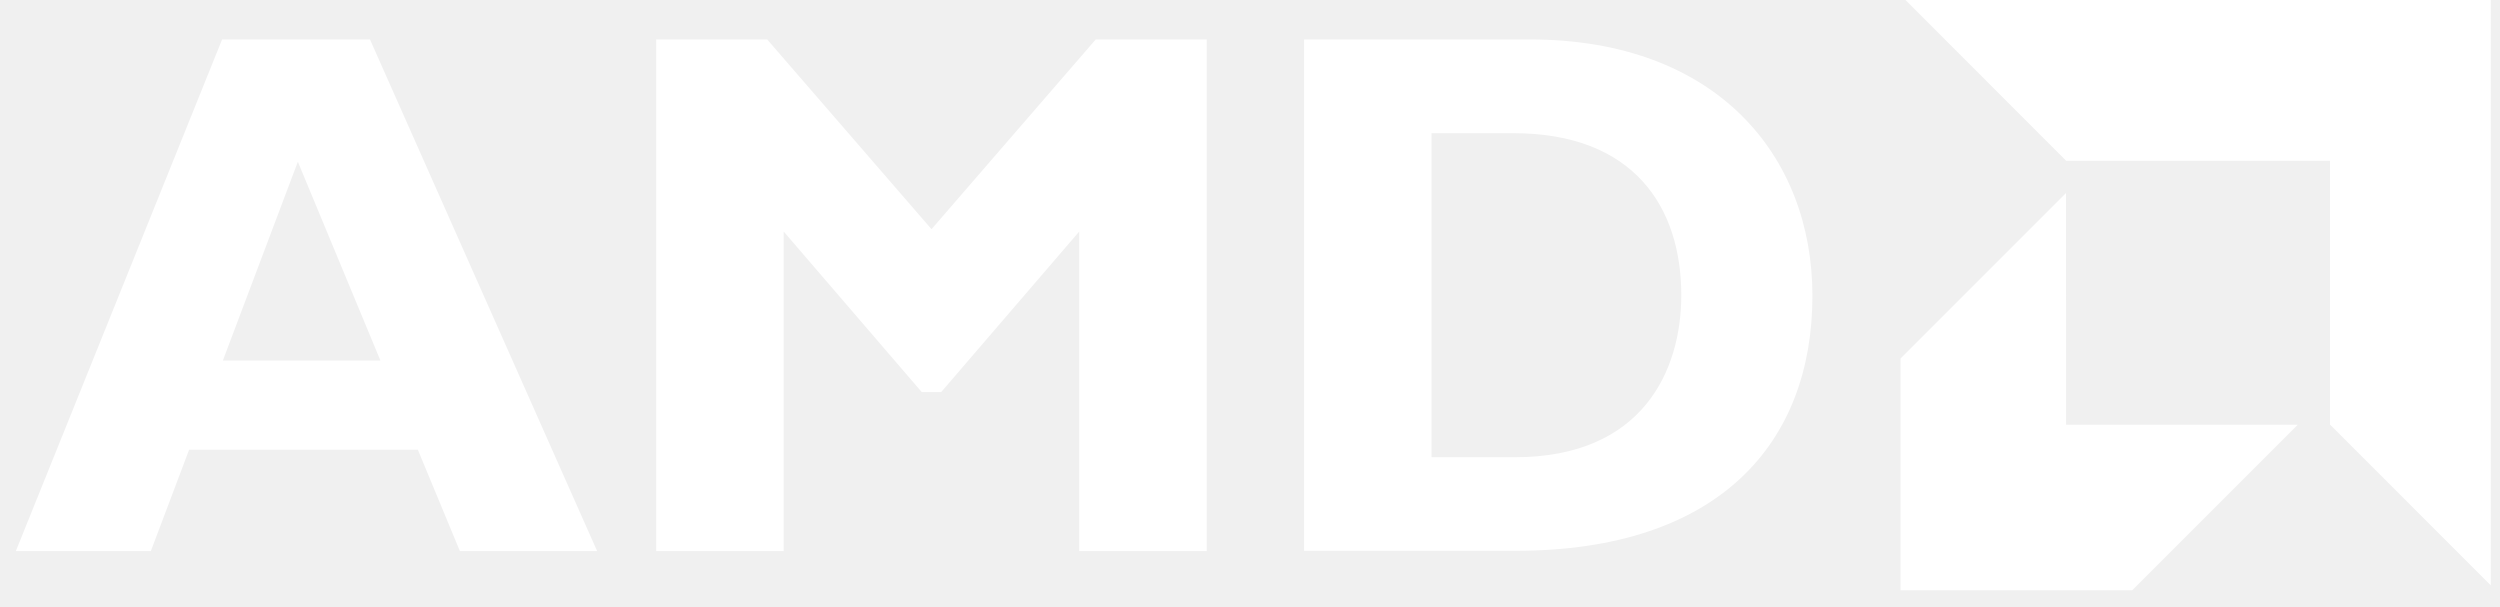
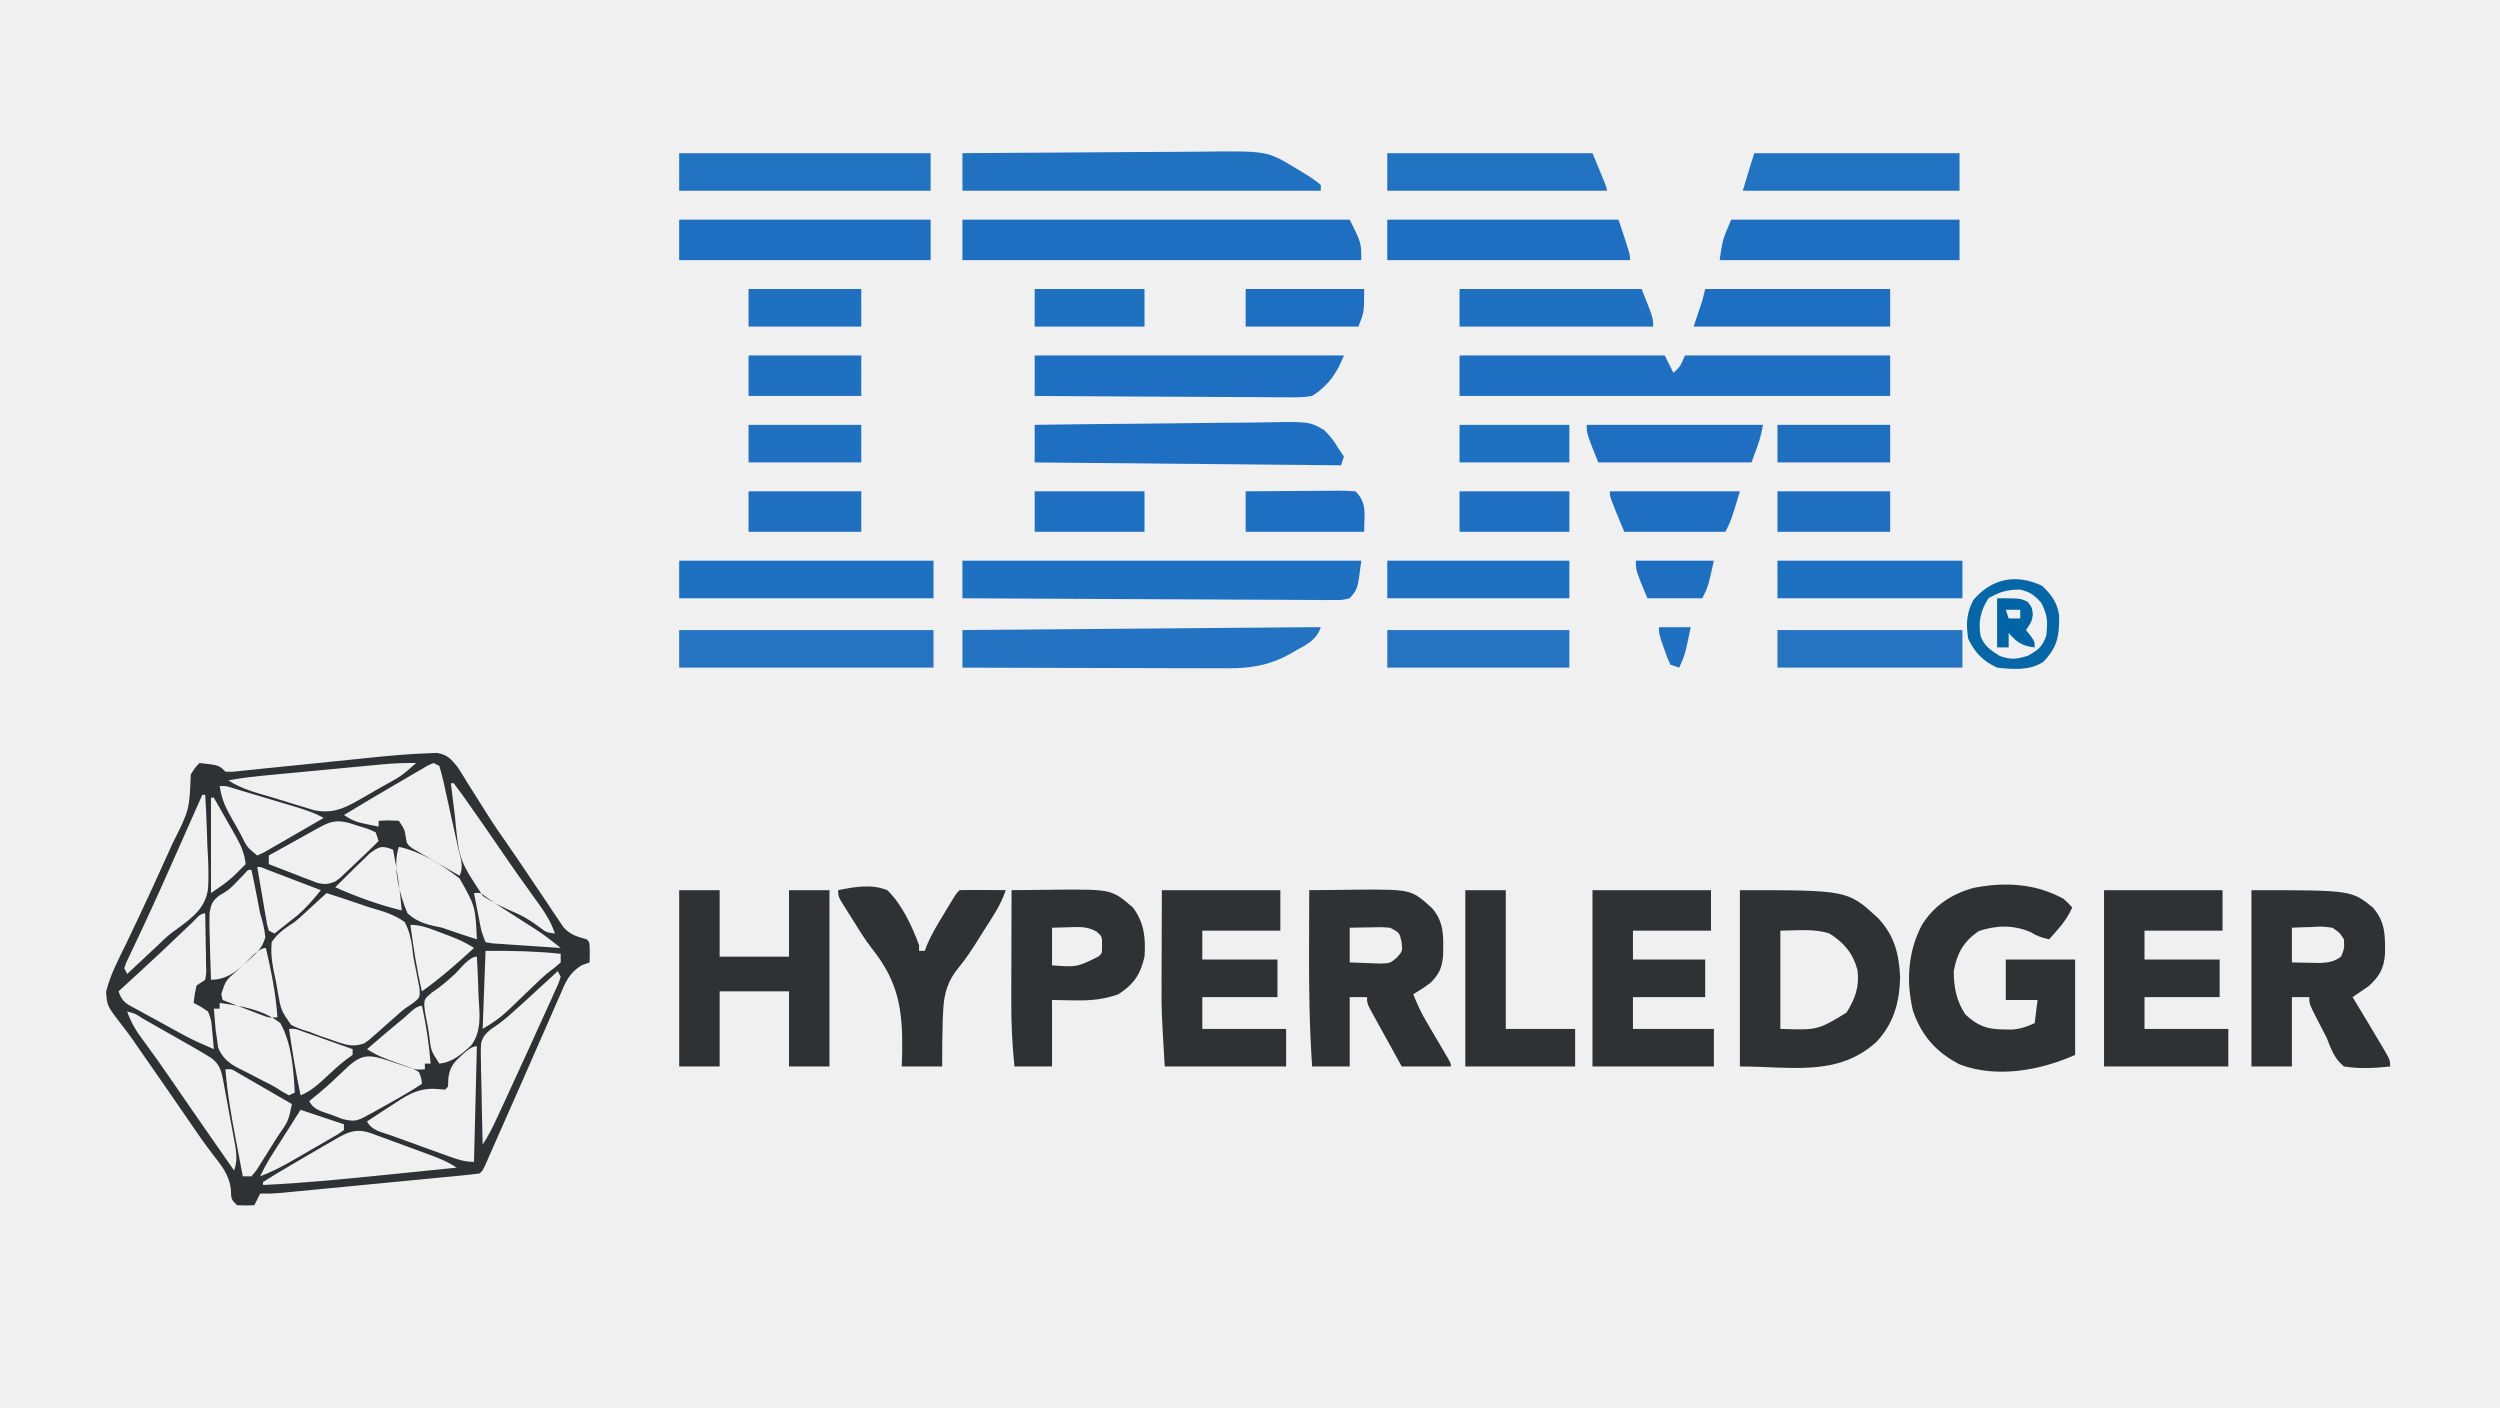
- <svg xmlns="http://www.w3.org/2000/svg" width="99" height="24" viewBox="0 0 99 24" fill="none">
-   <g clip-path="url(#clip0_512_10991)">
-     <path d="M23.646 21.821H18.211L16.547 17.81H7.489L5.974 21.821H0.628L8.795 1.562H14.651L23.646 21.821ZM11.795 6.405L8.826 14.276H15.064L11.795 6.405ZM43.391 1.562H47.787V21.821H42.737V9.169L37.272 15.525H36.5L31.034 9.169V21.821H25.985V1.562H30.381L36.888 9.076L43.391 1.562ZM60.58 1.562C67.976 1.562 71.772 6.165 71.772 11.712C71.772 17.533 68.089 21.812 60.011 21.812H51.641V1.562H60.58ZM56.689 18.106H59.986C65.061 18.106 66.579 14.66 66.579 11.689C66.579 8.213 64.708 5.274 59.927 5.274H56.689V18.106ZM81.822 6.368L75.456 0H98.635V23.18L92.267 16.812V6.368H81.822ZM81.814 7.644L75.26 14.199V23.375H84.435L90.99 16.82H81.816L81.814 7.644Z" fill="white" />
-   </g>
-   <defs>
-     <clipPath id="clip0_512_10991">
-       <rect width="98.007" height="23.375" fill="white" transform="translate(0.62793)" />
-     </clipPath>
-   </defs>
+ <svg xmlns="http://www.w3.org/2000/svg" version="1.1" width="865" height="487">
+   <path d="M0 0 C1.531 -0.059 1.531 -0.059 3.093 -0.119 C6.73 0.523 7.926 2.012 10.22 4.834 C11.513 6.816 12.759 8.829 13.963 10.866 C14.977 12.449 14.977 12.449 16.011 14.065 C17.367 16.183 18.706 18.312 20.026 20.452 C22.343 24.179 24.818 27.775 27.338 31.366 C30.556 36.011 33.722 40.688 36.857 45.389 C38.288 47.507 39.719 49.624 41.15 51.741 C41.82 52.759 42.491 53.777 43.181 54.827 C43.827 55.775 44.473 56.724 45.138 57.702 C45.707 58.553 46.276 59.404 46.862 60.281 C49.304 62.857 51.455 63.445 54.838 64.366 C55.838 65.366 55.838 65.366 55.9 68.928 C55.88 70.063 55.859 71.197 55.838 72.366 C54.937 72.685 54.036 73.004 53.108 73.333 C48.648 76.105 47.52 79.172 45.517 83.897 C45.136 84.753 44.755 85.609 44.362 86.491 C43.127 89.275 41.92 92.07 40.713 94.866 C39.871 96.776 39.027 98.685 38.182 100.594 C36.098 105.309 34.034 110.033 31.976 114.759 C29.765 119.823 27.518 124.872 25.272 129.92 C24.252 132.214 23.238 134.509 22.228 136.807 C21.787 137.807 21.346 138.808 20.892 139.838 C20.516 140.697 20.139 141.556 19.751 142.44 C18.838 144.366 18.838 144.366 17.838 145.366 C15.624 145.668 13.402 145.907 11.178 146.122 C10.482 146.19 9.786 146.259 9.069 146.329 C6.757 146.555 4.444 146.775 2.131 146.995 C0.527 147.15 -1.076 147.305 -2.679 147.461 C-6.046 147.787 -9.413 148.111 -12.78 148.432 C-17.095 148.843 -21.409 149.26 -25.723 149.679 C-29.037 150.001 -32.351 150.321 -35.665 150.639 C-37.255 150.792 -38.846 150.946 -40.436 151.1 C-42.662 151.315 -44.888 151.527 -47.115 151.739 C-49.016 151.921 -49.016 151.921 -50.955 152.107 C-54.162 152.366 -54.162 152.366 -58.162 152.366 C-58.822 153.686 -59.482 155.006 -60.162 156.366 C-63.037 156.491 -63.037 156.491 -66.162 156.366 C-68.162 154.366 -68.162 154.366 -68.287 150.928 C-68.846 145.72 -71.613 142.561 -74.748 138.506 C-77.35 135.121 -79.764 131.646 -82.162 128.116 C-86.879 121.218 -91.638 114.349 -96.412 107.491 C-97.074 106.54 -97.735 105.59 -98.416 104.611 C-99.06 103.687 -99.703 102.763 -100.365 101.811 C-100.99 100.903 -101.615 99.994 -102.258 99.058 C-103.539 97.248 -104.867 95.47 -106.239 93.728 C-111.079 87.446 -111.079 87.446 -111.459 82.534 C-110.025 76.625 -107.053 71.118 -104.412 65.678 C-103.531 63.828 -102.655 61.976 -101.779 60.123 C-101.171 58.839 -100.563 57.556 -99.953 56.274 C-96.85 49.739 -93.849 43.16 -90.885 36.562 C-90.057 34.722 -89.224 32.885 -88.39 31.049 C-82.628 19.61 -82.628 19.61 -82.162 7.366 C-80.725 5.053 -80.725 5.053 -79.162 3.366 C-72.412 4.116 -72.412 4.116 -70.162 6.366 C-67.493 6.425 -67.493 6.425 -64.358 6.042 C-62.53 5.862 -62.53 5.862 -60.664 5.678 C-59.324 5.535 -57.983 5.392 -56.643 5.249 C-55.264 5.11 -53.886 4.973 -52.507 4.836 C-48.863 4.474 -45.221 4.1 -41.578 3.722 C-35.789 3.122 -29.997 2.534 -24.205 1.957 C-22.199 1.754 -20.194 1.543 -18.189 1.332 C-12.135 0.721 -6.082 0.215 0 0 Z M1.838 3.366 C-0.274 4.267 -0.274 4.267 -2.6 5.682 C-3.496 6.2 -4.392 6.717 -5.315 7.25 C-6.254 7.804 -7.194 8.358 -8.162 8.928 C-9.071 9.455 -9.98 9.981 -10.916 10.524 C-17.034 14.079 -23.104 17.711 -29.162 21.366 C-26.308 23.269 -24.743 23.828 -21.475 24.491 C-20.667 24.658 -19.858 24.826 -19.026 24.999 C-18.411 25.12 -17.796 25.241 -17.162 25.366 C-17.162 24.706 -17.162 24.046 -17.162 23.366 C-13.787 23.178 -13.787 23.178 -10.162 23.366 C-8.162 26.366 -8.162 26.366 -7.79 28.872 C-7.386 31.463 -7.386 31.463 -5.396 32.943 C-4.648 33.378 -3.899 33.812 -3.127 34.26 C-1.914 34.981 -1.914 34.981 -0.676 35.715 C0.174 36.198 1.024 36.681 1.9 37.178 C2.754 37.68 3.608 38.182 4.488 38.7 C6.597 39.937 8.713 41.158 10.838 42.366 C12.476 39.09 11.028 35.771 10.256 32.331 C10.081 31.537 9.907 30.743 9.728 29.925 C9.357 28.246 8.983 26.567 8.605 24.889 C8.027 22.313 7.466 19.733 6.906 17.153 C6.544 15.524 6.182 13.896 5.818 12.268 C5.65 11.492 5.483 10.716 5.31 9.916 C4.883 8.05 4.368 6.205 3.838 4.366 C3.178 4.036 2.518 3.706 1.838 3.366 Z M-15.614 3.809 C-16.655 3.906 -17.696 4.003 -18.769 4.102 C-19.878 4.209 -20.988 4.315 -22.131 4.424 C-23.862 4.587 -23.862 4.587 -25.627 4.753 C-28.061 4.983 -30.495 5.214 -32.929 5.447 C-36.649 5.802 -40.368 6.152 -44.088 6.5 C-46.457 6.725 -48.825 6.949 -51.194 7.174 C-52.303 7.279 -53.413 7.383 -54.556 7.49 C-59.46 7.961 -64.317 8.45 -69.162 9.366 C-64.404 12.538 -58.886 13.777 -53.448 15.417 C-51.364 16.049 -49.286 16.7 -47.207 17.352 C-45.874 17.758 -44.54 18.162 -43.205 18.565 C-41.999 18.934 -40.793 19.304 -39.55 19.685 C-33.664 20.868 -29.762 19.442 -24.651 16.53 C-23.646 15.96 -22.641 15.39 -21.606 14.803 C-20.573 14.205 -19.539 13.607 -18.475 12.991 C-17.43 12.4 -16.385 11.81 -15.309 11.202 C-9.286 7.875 -9.286 7.875 -4.162 3.366 C-8.014 3.326 -11.779 3.447 -15.614 3.809 Z M7.838 10.366 C8.053 12.163 8.271 13.959 8.502 15.754 C8.743 17.628 8.972 19.503 9.193 21.38 C10.687 36.925 10.687 36.925 18.924 49.366 C22.673 51.813 26.63 53.699 30.75 55.437 C33.514 56.667 35.889 58.288 38.338 60.053 C40.851 61.956 40.851 61.956 43.838 62.366 C42.227 57.459 39.399 53.686 36.4 49.553 C35.309 48.03 34.22 46.507 33.131 44.983 C32.579 44.213 32.028 43.443 31.46 42.65 C29.001 39.189 26.606 35.685 24.213 32.178 C20.583 26.881 16.926 21.605 13.213 16.366 C12.786 15.76 12.36 15.154 11.921 14.529 C10.919 13.123 9.882 11.741 8.838 10.366 C8.508 10.366 8.178 10.366 7.838 10.366 Z M-72.162 11.366 C-71.588 14.901 -70.685 17.63 -68.948 20.756 C-68.509 21.548 -68.07 22.339 -67.617 23.155 C-67.158 23.967 -66.698 24.779 -66.225 25.616 C-65.769 26.443 -65.313 27.271 -64.844 28.124 C-62.721 32.449 -62.721 32.449 -59.162 35.366 C-56.691 34.267 -56.691 34.267 -53.936 32.62 C-52.905 32.03 -51.873 31.44 -50.811 30.833 C-49.731 30.204 -48.65 29.576 -47.537 28.928 C-46.449 28.304 -45.361 27.679 -44.24 27.036 C-41.544 25.486 -38.851 23.929 -36.162 22.366 C-39.652 20.443 -43.236 19.343 -47.045 18.202 C-48.028 17.906 -48.028 17.906 -49.031 17.605 C-50.411 17.191 -51.791 16.78 -53.172 16.37 C-55.289 15.74 -57.403 15.104 -59.518 14.467 C-60.86 14.066 -62.203 13.665 -63.545 13.264 C-64.766 12.9 -65.987 12.536 -67.245 12.16 C-69.98 11.278 -69.98 11.278 -72.162 11.366 Z M-78.162 14.366 C-78.803 15.813 -78.803 15.813 -79.457 17.29 C-81.094 20.989 -82.734 24.687 -84.375 28.385 C-85.106 30.034 -85.837 31.684 -86.568 33.333 C-90.227 41.591 -93.891 49.844 -97.709 58.03 C-98.224 59.136 -98.74 60.243 -99.271 61.383 C-100.223 63.419 -101.183 65.452 -102.15 67.481 C-102.777 68.82 -102.777 68.82 -103.416 70.186 C-103.781 70.952 -104.145 71.718 -104.52 72.507 C-104.838 73.427 -104.838 73.427 -105.162 74.366 C-104.832 75.026 -104.502 75.686 -104.162 76.366 C-103.219 75.483 -102.275 74.6 -101.303 73.69 C-100.006 72.478 -98.709 71.265 -97.412 70.053 C-96.797 69.478 -96.183 68.902 -95.549 68.309 C-94.911 67.713 -94.273 67.117 -93.615 66.502 C-92.936 65.845 -92.256 65.188 -91.556 64.511 C-89.162 62.366 -89.162 62.366 -85.995 60.105 C-81.097 56.482 -77.149 53.305 -76.204 47.019 C-75.84 42.054 -76.11 37.14 -76.412 32.178 C-76.473 30.446 -76.527 28.714 -76.576 26.981 C-76.708 22.771 -76.914 18.571 -77.162 14.366 C-77.492 14.366 -77.822 14.366 -78.162 14.366 Z M-75.162 15.366 C-75.162 26.256 -75.162 37.146 -75.162 48.366 C-68.687 43.93 -68.687 43.93 -63.162 38.366 C-63.572 34.771 -64.671 32.065 -66.448 28.94 C-66.895 28.144 -67.343 27.348 -67.805 26.528 C-68.274 25.711 -68.742 24.895 -69.225 24.053 C-69.934 22.799 -69.934 22.799 -70.656 21.52 C-71.819 19.465 -72.988 17.414 -74.162 15.366 C-74.492 15.366 -74.822 15.366 -75.162 15.366 Z M-38.268 25.991 C-39.742 26.803 -39.742 26.803 -41.246 27.631 C-42.27 28.204 -43.295 28.776 -44.35 29.366 C-45.903 30.224 -45.903 30.224 -47.489 31.1 C-50.05 32.516 -52.607 33.938 -55.162 35.366 C-55.162 36.356 -55.162 37.346 -55.162 38.366 C-52.086 39.571 -49 40.752 -45.912 41.928 C-44.603 42.442 -44.603 42.442 -43.268 42.965 C-42.001 43.444 -42.001 43.444 -40.709 43.932 C-39.934 44.231 -39.159 44.529 -38.361 44.837 C-35.82 45.448 -34.581 45.32 -32.162 44.366 C-30.502 43.202 -30.502 43.202 -28.998 41.713 C-28.434 41.184 -27.869 40.655 -27.287 40.11 C-26.71 39.555 -26.132 39 -25.537 38.428 C-24.952 37.877 -24.367 37.326 -23.764 36.758 C-21.535 34.654 -19.33 32.533 -17.162 30.366 C-17.657 28.881 -17.657 28.881 -18.162 27.366 C-20.843 26.109 -20.843 26.109 -24.037 25.178 C-25.107 24.834 -26.177 24.49 -27.28 24.135 C-32.026 22.868 -34.085 23.67 -38.268 25.991 Z M-20.17 34.569 C-21.224 35.569 -22.263 36.586 -23.287 37.616 C-23.812 38.12 -24.337 38.624 -24.877 39.143 C-26.321 40.535 -27.742 41.95 -29.162 43.366 C-30.087 44.286 -30.087 44.286 -31.03 45.225 C-31.403 45.602 -31.777 45.978 -32.162 46.366 C-24.617 49.697 -17.183 52.424 -9.162 54.366 C-9.747 47.272 -10.795 40.35 -12.162 33.366 C-15.939 31.889 -16.823 32.117 -20.17 34.569 Z M-10.162 32.366 C-12.451 39.231 -9.986 48.848 -7.162 55.366 C-3.52 58.675 0.092 59.402 4.838 60.366 C7.095 61.114 9.346 61.884 11.588 62.678 C13.336 63.245 15.086 63.81 16.838 64.366 C16.306 52.942 16.306 52.942 10.848 43.304 C4.717 38.544 -2.499 34.017 -10.162 32.366 Z M-59.162 39.366 C-58.552 43.014 -57.921 46.659 -57.287 50.303 C-57.113 51.344 -56.939 52.385 -56.76 53.458 C-56.499 54.942 -56.499 54.942 -56.233 56.456 C-56.076 57.372 -55.918 58.288 -55.757 59.233 C-55.56 59.937 -55.364 60.64 -55.162 61.366 C-54.502 61.696 -53.842 62.026 -53.162 62.366 C-51.427 60.998 -49.7 59.621 -47.975 58.241 C-47.012 57.475 -46.049 56.709 -45.057 55.92 C-42.028 53.247 -39.666 50.524 -37.162 47.366 C-40.64 46.03 -44.12 44.697 -47.6 43.366 C-48.593 42.984 -49.586 42.603 -50.61 42.209 C-51.554 41.849 -52.498 41.488 -53.471 41.116 C-54.345 40.781 -55.22 40.445 -56.121 40.1 C-57.958 39.309 -57.958 39.309 -59.162 39.366 Z M-63.58 41.721 C-64.747 42.929 -65.914 44.138 -67.08 45.346 C-69.162 47.366 -69.162 47.366 -72.377 49.272 C-74.71 51.19 -75.129 52.171 -75.643 55.201 C-75.754 58.711 -75.685 62.169 -75.537 65.678 C-75.51 66.896 -75.483 68.113 -75.455 69.368 C-75.385 72.369 -75.286 75.366 -75.162 78.366 C-68.652 78.366 -64.718 73.994 -60.084 69.709 C-58.018 67.562 -57.219 66.558 -56.365 63.647 C-56.63 60.716 -57.31 58.184 -58.162 55.366 C-58.585 53.333 -58.96 51.295 -59.336 49.254 C-59.893 46.279 -60.528 43.324 -61.162 40.366 C-62.369 40.251 -62.369 40.251 -63.58 41.721 Z M-35.162 48.366 C-35.864 49.006 -36.565 49.647 -37.287 50.307 C-38.236 51.172 -39.185 52.037 -40.162 52.928 C-41.605 54.245 -43.046 55.562 -44.465 56.904 C-46.162 58.366 -46.162 58.366 -48.375 59.786 C-50.842 61.496 -52.492 62.862 -54.162 65.366 C-54.63 70.131 -53.696 74.408 -52.662 79.053 C-52.455 80.276 -52.247 81.499 -52.033 82.758 C-50.925 88.969 -50.925 88.969 -47.427 93.988 C-45.359 95.058 -43.402 95.738 -41.162 96.366 C-39.853 96.868 -38.546 97.374 -37.24 97.885 C-35.967 98.322 -34.69 98.753 -33.412 99.178 C-32.767 99.407 -32.121 99.636 -31.455 99.872 C-27.916 101.06 -25.683 101.628 -22.162 100.366 C-20.459 99.232 -20.459 99.232 -18.885 97.784 C-18.289 97.264 -17.693 96.743 -17.078 96.208 C-16.161 95.389 -16.161 95.389 -15.225 94.553 C-14.008 93.484 -12.791 92.414 -11.573 91.346 C-10.996 90.829 -10.419 90.312 -9.825 89.779 C-8.162 88.366 -8.162 88.366 -5.19 86.385 C-2.829 84.485 -2.829 84.485 -3.006 81.334 C-3.699 77.672 -4.41 74.016 -5.162 70.366 C-5.294 69.24 -5.425 68.115 -5.561 66.956 C-6.052 63.708 -6.609 61.263 -8.162 58.366 C-11.862 55.705 -15.815 54.615 -20.162 53.366 C-21.54 52.907 -22.915 52.441 -24.287 51.967 C-27.899 50.724 -31.525 49.533 -35.162 48.366 Z M15.838 48.366 C16.313 50.825 16.793 53.283 17.275 55.741 C17.41 56.439 17.545 57.138 17.683 57.858 C18.415 61.722 18.415 61.722 19.838 65.366 C22.458 65.837 22.458 65.837 25.623 65.999 C27.378 66.124 27.378 66.124 29.168 66.252 C30.399 66.331 31.631 66.41 32.9 66.491 C34.136 66.577 35.371 66.663 36.644 66.752 C39.708 66.965 42.773 67.169 45.838 67.366 C42.921 64.989 40.011 62.737 36.842 60.709 C36.118 60.244 35.394 59.779 34.648 59.299 C33.535 58.59 33.535 58.59 32.4 57.866 C30.922 56.918 29.444 55.97 27.967 55.022 C27.264 54.573 26.562 54.125 25.838 53.663 C24.012 52.479 22.219 51.257 20.427 50.022 C18.069 48.186 18.069 48.186 15.838 48.366 Z M-81.557 58.479 C-82.26 59.145 -82.963 59.812 -83.688 60.499 C-84.443 61.218 -85.197 61.937 -85.975 62.678 C-87.521 64.144 -89.068 65.609 -90.615 67.073 C-91.383 67.799 -92.151 68.526 -92.942 69.274 C-97.632 73.692 -102.395 78.031 -107.162 82.366 C-105.81 86.422 -104.046 86.834 -100.334 88.87 C-99.748 89.194 -99.162 89.518 -98.558 89.851 C-97.317 90.536 -96.072 91.215 -94.826 91.891 C-92.929 92.919 -91.039 93.96 -89.151 95.004 C-81.83 99.047 -81.83 99.047 -74.162 102.366 C-74.304 100.761 -74.451 99.157 -74.6 97.553 C-74.681 96.66 -74.762 95.767 -74.846 94.846 C-75.097 92.238 -75.097 92.238 -76.162 89.366 C-78.66 87.667 -78.66 87.667 -81.162 86.366 C-80.85 83.491 -80.85 83.491 -80.162 80.366 C-79.172 79.706 -78.182 79.046 -77.162 78.366 C-76.746 75.945 -76.746 75.945 -76.869 73.139 C-76.879 72.108 -76.889 71.077 -76.899 70.014 C-76.924 68.934 -76.949 67.854 -76.975 66.741 C-76.988 65.653 -77.002 64.565 -77.016 63.444 C-77.051 60.751 -77.101 58.058 -77.162 55.366 C-79.029 55.366 -80.277 57.261 -81.557 58.479 Z M-6.162 59.366 C-5.126 67.119 -3.999 74.759 -2.162 82.366 C4.247 77.801 10.057 72.697 15.838 67.366 C12.356 65.045 8.732 63.689 4.838 62.241 C4.113 61.964 3.389 61.686 2.642 61.401 C-0.418 60.255 -2.868 59.366 -6.162 59.366 Z M-64.225 73.553 C-64.888 74.131 -65.551 74.71 -66.235 75.305 C-70.074 78.63 -70.074 78.63 -71.596 83.292 C-71.453 83.976 -71.31 84.66 -71.162 85.366 C-68.56 86.372 -65.956 87.371 -63.35 88.366 C-62.243 88.795 -62.243 88.795 -61.114 89.233 C-60.401 89.504 -59.689 89.774 -58.955 90.053 C-58.301 90.305 -57.646 90.556 -56.972 90.815 C-54.999 91.511 -54.999 91.511 -52.162 91.366 C-52.709 83.185 -54.334 75.348 -56.162 67.366 C-58.924 67.366 -62.272 71.783 -64.225 73.553 Z M19.838 68.366 C19.508 77.276 19.178 86.186 18.838 95.366 C22.506 93.165 24.902 91.567 27.869 88.713 C28.597 88.019 29.326 87.325 30.076 86.61 C30.822 85.89 31.569 85.17 32.338 84.428 C33.826 83.001 35.315 81.575 36.806 80.151 C37.501 79.486 38.196 78.821 38.912 78.136 C40.838 76.366 40.838 76.366 43.869 74.049 C44.519 73.494 45.168 72.938 45.838 72.366 C45.838 71.376 45.838 70.386 45.838 69.366 C37.138 68.473 28.582 68.278 19.838 68.366 Z M9.147 76.457 C6.571 78.847 4.008 80.981 1.088 82.928 C-1.321 85.051 -1.321 85.051 -1.365 87.276 C-1.143 89.701 -0.683 91.987 -0.162 94.366 C-0.009 95.342 0.144 96.317 0.302 97.323 C0.92 102.883 0.92 102.883 3.838 107.366 C8.435 106.919 11.646 104.042 14.935 101.022 C18.643 95.845 17.763 89.975 17.4 83.866 C17.36 82.566 17.319 81.267 17.277 79.928 C17.172 76.737 17.024 73.553 16.838 70.366 C14.11 70.366 11.093 74.64 9.147 76.457 Z M44.838 75.366 C43.677 76.435 43.677 76.435 42.494 77.526 C26.465 92.275 26.465 92.275 21.755 95.431 C19.897 96.989 18.971 97.893 18.309 100.243 C18.144 102.5 18.162 104.686 18.252 106.948 C18.26 107.762 18.269 108.576 18.277 109.415 C18.311 112.004 18.386 114.59 18.463 117.178 C18.493 118.938 18.52 120.698 18.545 122.458 C18.611 126.761 18.714 131.063 18.838 135.366 C20.693 132.583 22.049 129.924 23.455 126.897 C23.974 125.78 24.493 124.664 25.029 123.514 C25.59 122.298 26.152 121.082 26.713 119.866 C26.996 119.253 27.279 118.641 27.571 118.009 C29.669 113.466 31.755 108.917 33.838 104.366 C34.136 103.715 34.434 103.064 34.741 102.393 C36.747 98.016 38.734 93.63 40.713 89.241 C41.242 88.08 41.772 86.919 42.318 85.723 C42.796 84.654 43.274 83.585 43.767 82.483 C44.193 81.54 44.618 80.598 45.056 79.627 C45.314 78.881 45.572 78.135 45.838 77.366 C45.508 76.706 45.178 76.046 44.838 75.366 Z M-72.162 86.366 C-72.162 87.026 -72.162 87.686 -72.162 88.366 C-72.822 88.366 -73.482 88.366 -74.162 88.366 C-74.046 89.887 -73.919 91.408 -73.787 92.928 C-73.718 93.775 -73.648 94.622 -73.576 95.495 C-73.44 96.442 -73.303 97.39 -73.162 98.366 C-73.001 99.525 -72.84 100.683 -72.674 101.877 C-70.489 106.92 -67.135 108.251 -62.35 110.616 C-60.739 111.454 -59.128 112.292 -57.518 113.131 C-56.76 113.514 -56.003 113.896 -55.222 114.29 C-53.162 115.366 -53.162 115.366 -50.213 117.225 C-49.536 117.602 -48.86 117.978 -48.162 118.366 C-47.502 118.036 -46.842 117.706 -46.162 117.366 C-46.649 109.273 -47.18 100.57 -51.162 93.366 C-57.058 88.687 -64.86 87.4 -72.162 86.366 Z M-8.287 91.491 C-9.276 92.307 -10.265 93.123 -11.283 93.963 C-14.604 96.734 -17.894 99.534 -21.162 102.366 C-17.9 104.541 -14.853 105.676 -11.162 106.991 C-9.925 107.437 -8.687 107.883 -7.412 108.342 C-4.253 109.516 -4.253 109.516 -1.162 109.366 C-1.162 108.706 -1.162 108.046 -1.162 107.366 C-0.502 107.366 0.158 107.366 0.838 107.366 C0.289 100.58 -0.705 94.016 -2.162 87.366 C-4.343 87.366 -6.743 90.216 -8.287 91.491 Z M-104.162 89.366 C-102.818 93.13 -101.134 95.998 -98.725 99.178 C-95.443 103.599 -92.267 108.069 -89.162 112.616 C-84.301 119.723 -79.395 126.799 -74.475 133.866 C-73.755 134.9 -73.035 135.934 -72.293 137 C-70.583 139.455 -68.873 141.911 -67.162 144.366 C-65.734 140.491 -66.526 137.013 -67.272 133.081 C-67.399 132.383 -67.527 131.686 -67.658 130.967 C-67.93 129.496 -68.206 128.026 -68.486 126.557 C-68.911 124.31 -69.315 122.06 -69.717 119.809 C-69.984 118.378 -70.252 116.948 -70.522 115.518 C-70.7 114.51 -70.7 114.51 -70.882 113.482 C-71.593 109.858 -72.12 107.551 -75.162 105.366 C-77.273 104.047 -79.379 102.793 -81.545 101.573 C-82.16 101.222 -82.775 100.871 -83.408 100.509 C-84.703 99.772 -85.999 99.037 -87.297 98.303 C-89.29 97.177 -91.279 96.042 -93.268 94.907 C-94.527 94.191 -95.786 93.475 -97.045 92.76 C-97.643 92.42 -98.241 92.079 -98.857 91.728 C-101.36 90.07 -101.36 90.07 -104.162 89.366 Z M-48.162 95.366 C-47.026 103.078 -45.781 110.739 -44.162 118.366 C-40.285 116.752 -37.645 114.216 -34.6 111.366 C-31.842 108.791 -29.303 106.459 -26.162 104.366 C-26.162 103.706 -26.162 103.046 -26.162 102.366 C-29.452 101.194 -32.745 100.029 -36.037 98.866 C-36.975 98.532 -37.912 98.198 -38.877 97.854 C-39.773 97.538 -40.669 97.222 -41.592 96.897 C-42.419 96.604 -43.247 96.31 -44.099 96.008 C-46.12 95.267 -46.12 95.267 -48.162 95.366 Z M9.646 106.346 C7.113 109.175 6.912 111.645 6.838 115.366 C6.508 115.696 6.178 116.026 5.838 116.366 C4.529 116.273 3.221 116.18 1.873 116.084 C-4.089 116.018 -7.896 118.63 -12.725 121.866 C-13.543 122.39 -14.361 122.915 -15.203 123.456 C-17.202 124.741 -19.187 126.044 -21.162 127.366 C-19.554 130.582 -16.179 131.035 -12.951 132.186 C-12.227 132.45 -11.504 132.713 -10.758 132.985 C-9.224 133.541 -7.689 134.094 -6.153 134.644 C-3.801 135.486 -1.454 136.341 0.892 137.198 C2.382 137.736 3.871 138.274 5.361 138.811 C6.416 139.195 6.416 139.195 7.492 139.587 C10.412 140.626 12.713 141.366 15.838 141.366 C16.168 128.166 16.498 114.966 16.838 101.366 C14.228 101.366 11.498 104.726 9.646 106.346 Z M-28.975 109.553 C-30.001 110.527 -31.028 111.5 -32.057 112.471 C-32.563 112.95 -33.069 113.429 -33.591 113.922 C-36.036 116.168 -38.592 118.264 -41.162 120.366 C-39.595 123.5 -36.542 123.982 -33.412 125.116 C-32.18 125.585 -30.948 126.054 -29.678 126.538 C-25.66 127.484 -24.694 127.332 -21.162 125.366 C-20.556 125.041 -19.951 124.715 -19.326 124.38 C-17.214 123.236 -15.125 122.056 -13.037 120.866 C-12.322 120.462 -11.606 120.059 -10.869 119.643 C-7.896 117.959 -5.008 116.263 -2.162 114.366 C-2.378 112.405 -2.378 112.405 -3.162 110.366 C-4.798 109.269 -4.798 109.269 -6.873 108.663 C-7.999 108.276 -7.999 108.276 -9.147 107.881 C-9.936 107.629 -10.725 107.376 -11.537 107.116 C-12.319 106.848 -13.1 106.579 -13.905 106.303 C-21.012 103.918 -23.47 104.239 -28.975 109.553 Z M-70.162 109.366 C-69.542 117.521 -68.134 125.464 -66.6 133.491 C-66.366 134.733 -66.132 135.976 -65.891 137.256 C-65.318 140.294 -64.742 143.33 -64.162 146.366 C-63.172 146.366 -62.182 146.366 -61.162 146.366 C-59.421 144.338 -59.421 144.338 -57.807 141.659 C-57.185 140.68 -56.563 139.701 -55.922 138.692 C-55.28 137.656 -54.637 136.62 -53.975 135.553 C-53.321 134.529 -52.666 133.505 -51.992 132.45 C-48.394 127.288 -48.394 127.288 -47.162 121.366 C-50.617 119.359 -54.076 117.361 -57.537 115.366 C-58.522 114.793 -59.507 114.221 -60.522 113.631 C-61.463 113.09 -62.404 112.549 -63.373 111.991 C-64.243 111.488 -65.112 110.985 -66.008 110.467 C-68.056 109.214 -68.056 109.214 -70.162 109.366 Z M-44.162 123.366 C-46.123 126.448 -48.081 129.531 -50.037 132.616 C-50.871 133.925 -50.871 133.925 -51.721 135.26 C-52.256 136.105 -52.791 136.949 -53.342 137.819 C-53.834 138.594 -54.327 139.369 -54.834 140.167 C-56.058 142.193 -57.139 144.234 -58.162 146.366 C-52.006 144.064 -46.514 140.663 -40.85 137.366 C-39.728 136.724 -38.606 136.082 -37.449 135.42 C-36.389 134.804 -35.329 134.188 -34.237 133.553 C-33.263 132.99 -32.289 132.427 -31.286 131.846 C-30.235 131.113 -30.235 131.113 -29.162 130.366 C-29.162 129.706 -29.162 129.046 -29.162 128.366 C-34.112 126.716 -39.062 125.066 -44.162 123.366 Z M-33.412 134.303 C-34.112 134.703 -34.811 135.104 -35.531 135.516 C-37.747 136.79 -39.956 138.076 -42.162 139.366 C-42.894 139.793 -43.625 140.219 -44.379 140.659 C-46.478 141.888 -48.571 143.124 -50.662 144.366 C-51.641 144.944 -51.641 144.944 -52.64 145.533 C-54.165 146.449 -55.667 147.403 -57.162 148.366 C-57.162 148.696 -57.162 149.026 -57.162 149.366 C-42.755 148.704 -28.444 147.276 -14.1 145.803 C-11.769 145.567 -9.437 145.33 -7.106 145.094 C-1.458 144.522 4.19 143.945 9.838 143.366 C6.641 141.235 3.691 140.092 0.088 138.764 C-0.567 138.523 -1.221 138.282 -1.896 138.033 C-3.277 137.525 -4.659 137.019 -6.041 136.515 C-8.157 135.743 -10.269 134.961 -12.381 134.178 C-13.725 133.685 -15.068 133.193 -16.412 132.702 C-17.634 132.254 -18.856 131.805 -20.115 131.344 C-25.734 129.54 -28.606 131.514 -33.412 134.303 Z " fill="#2F3135" transform="translate(148.1624,260.6343)" />
+   <path d="M0 0 C1.777 1.633 1.777 1.633 3 3 C1.636 5.992 0.051 8.29 -2.125 10.75 C-2.664 11.364 -3.203 11.977 -3.758 12.609 C-4.168 13.068 -4.578 13.527 -5 14 C-7.61 13.429 -9.236 12.856 -11.562 11.438 C-17.457 8.972 -23.424 9.11 -29.438 11.188 C-34.652 14.876 -36.851 18.73 -38 25 C-38 30.574 -37.083 35.266 -34 40 C-29.658 44.016 -26.467 45.147 -20.625 45.188 C-19.689 45.202 -18.753 45.216 -17.789 45.23 C-14.839 44.987 -12.676 44.231 -10 43 C-9.67 40.36 -9.34 37.72 -9 35 C-12.63 35 -16.26 35 -20 35 C-20 30.38 -20 25.76 -20 21 C-12.08 21 -4.16 21 4 21 C4 31.89 4 42.78 4 54 C-7.964 59.317 -23.051 62.183 -35.875 57.312 C-43.97 53.229 -49.207 47.305 -52.117 38.695 C-54.525 28.616 -53.878 18.209 -49 9 C-44.806 2.295 -38.746 -1.681 -31.176 -3.785 C-20.417 -5.909 -9.75 -5.365 0 0 Z " fill="#2F3135" transform="translate(714,311)" />
+   <path d="M0 0 C37.26 0 37.26 0 47.707 9.562 C53.476 15.627 55.135 22.141 55.438 30.375 C55.187 38.975 53.231 46.035 47.312 52.438 C33.914 64.659 17.835 61 0 61 C0 40.87 0 20.74 0 0 Z M14 14 C14 25.22 14 36.44 14 48 C26.913 48.432 26.913 48.432 36.875 42.375 C39.892 37.583 41.435 33.337 40.691 27.633 C39.108 21.79 36.08 18.233 31 15 C25.615 13.205 19.676 14 14 14 Z " fill="#2F3135" transform="translate(602,308)" />
+   <path d="M0 0 C34.588 0 34.588 0 42 6 C46.356 10.957 46.284 15.695 46.215 22.051 C45.843 27.15 44.247 29.878 40.5 33.25 C38.682 34.522 36.846 35.769 35 37 C35.603 38.002 36.207 39.003 36.828 40.035 C37.635 41.378 38.443 42.72 39.25 44.062 C39.646 44.719 40.041 45.376 40.449 46.053 C41.639 48.032 42.821 50.015 44 52 C44.393 52.656 44.785 53.312 45.189 53.988 C48 58.767 48 58.767 48 61 C42.524 61.585 37.46 61.856 32 61 C28.671 58.254 27.539 54.96 26 51 C24.887 48.827 23.762 46.66 22.625 44.5 C20 39.277 20 39.277 20 37 C18.02 37 16.04 37 14 37 C14 44.92 14 52.84 14 61 C9.38 61 4.76 61 0 61 C0 40.87 0 20.74 0 0 Z M14 13 C14 16.96 14 20.92 14 25 C16.083 25.054 18.166 25.093 20.25 25.125 C21.41 25.148 22.57 25.171 23.766 25.195 C26.851 25.009 28.508 24.78 31 23 C32.171 20.14 32.171 20.14 32 17 C30.516 14.671 30.516 14.671 28 13 C24.496 12.517 24.496 12.517 20.75 12.75 C19.487 12.786 18.223 12.822 16.922 12.859 C15.958 12.906 14.993 12.952 14 13 Z " fill="#2F3135" transform="translate(779,308)" />
+   <path d="M0 0 C4.292 -0.059 8.583 -0.094 12.875 -0.125 C14.079 -0.142 15.283 -0.159 16.523 -0.176 C35.388 -0.278 35.388 -0.278 42.625 6.367 C46.816 11.344 46.417 16.347 46.312 22.641 C45.92 26.857 44.999 29.001 42 32 C40.051 33.502 38.128 34.743 36 36 C37.286 39.396 38.758 42.483 40.602 45.609 C41.336 46.864 41.336 46.864 42.086 48.145 C42.848 49.434 42.848 49.434 43.625 50.75 C44.64 52.473 45.653 54.197 46.664 55.922 C47.112 56.681 47.56 57.44 48.022 58.222 C49 60 49 60 49 61 C43.39 61 37.78 61 32 61 C29.995 57.378 27.996 53.752 26 50.125 C25.428 49.092 24.855 48.06 24.266 46.996 C23.724 46.01 23.183 45.024 22.625 44.008 C22.122 43.097 21.62 42.185 21.102 41.247 C20 39 20 39 20 37 C18.02 37 16.04 37 14 37 C14 44.92 14 52.84 14 61 C9.71 61 5.42 61 1 61 C0.066 47.445 -0.123 33.959 -0.062 20.375 C-0.057 18.385 -0.053 16.396 -0.049 14.406 C-0.038 9.604 -0.021 4.802 0 0 Z M14 13 C14 16.96 14 20.92 14 25 C16.249 25.108 18.499 25.186 20.75 25.25 C22.629 25.32 22.629 25.32 24.547 25.391 C28.041 25.287 28.041 25.287 30.457 23.18 C32.31 21.02 32.31 21.02 31.938 17.875 C31.233 14.708 31.233 14.708 28 13 C24.567 12.757 24.567 12.757 20.812 12.875 C19.54 12.893 18.268 12.911 16.957 12.93 C15.981 12.953 15.005 12.976 14 13 Z " fill="#2F3135" transform="translate(453,308)" />
+   <path d="M0 0 C23.43 0 46.86 0 71 0 C71.99 1.98 72.98 3.96 74 6 C76.316 3.895 76.316 3.895 78 0 C101.43 0 124.86 0 149 0 C149 4.62 149 9.24 149 14 C99.83 14 50.66 14 0 14 C0 9.38 0 4.76 0 0 Z " fill="#1E6FC1" transform="translate(505,123)" />
+   <path d="M0 0 C4.62 0 9.24 0 14 0 C14 7.59 14 15.18 14 23 C21.92 23 29.84 23 38 23 C38 15.41 38 7.82 38 0 C42.62 0 47.24 0 52 0 C52 20.13 52 40.26 52 61 C47.38 61 42.76 61 38 61 C38 52.42 38 43.84 38 35 C30.08 35 22.16 35 14 35 C14 43.58 14 52.16 14 61 C9.38 61 4.76 61 0 61 C0 40.87 0 20.74 0 0 Z " fill="#2F3135" transform="translate(235,308)" />
+   <path d="M0 0 C13.53 0 27.06 0 41 0 C41 4.62 41 9.24 41 14 C32.09 14 23.18 14 14 14 C14 17.3 14 20.6 14 24 C22.58 24 31.16 24 40 24 C40 28.29 40 32.58 40 37 C31.42 37 22.84 37 14 37 C14 40.63 14 44.26 14 48 C23.57 48 33.14 48 43 48 C43 52.29 43 56.58 43 61 C28.81 61 14.62 61 0 61 C0 40.87 0 20.74 0 0 Z " fill="#2F3135" transform="translate(728,308)" />
+   <path d="M0 0 C13.53 0 27.06 0 41 0 C41 4.62 41 9.24 41 14 C32.09 14 23.18 14 14 14 C14 17.3 14 20.6 14 24 C22.58 24 31.16 24 40 24 C40 28.29 40 32.58 40 37 C31.42 37 22.84 37 14 37 C14 40.63 14 44.26 14 48 C23.57 48 33.14 48 43 48 C43 52.29 43 56.58 43 61 C29.14 61 15.28 61 1 61 C-0.149 41.462 -0.149 41.462 -0.098 32.715 C-0.096 31.762 -0.095 30.81 -0.093 29.828 C-0.088 26.865 -0.075 23.901 -0.062 20.938 C-0.057 18.895 -0.053 16.853 -0.049 14.811 C-0.039 9.874 -0.019 4.937 0 0 Z " fill="#2F3135" transform="translate(402,308)" />
+   <path d="M0 0 C13.53 0 27.06 0 41 0 C41 4.62 41 9.24 41 14 C32.09 14 23.18 14 14 14 C14 17.3 14 20.6 14 24 C22.25 24 30.5 24 39 24 C39 28.29 39 32.58 39 37 C30.75 37 22.5 37 14 37 C14 40.63 14 44.26 14 48 C23.24 48 32.48 48 42 48 C42 52.29 42 56.58 42 61 C28.14 61 14.28 61 0 61 C0 40.87 0 20.74 0 0 Z " fill="#2F3135" transform="translate(551,308)" />
+   <path d="M0 0 C44.22 0 88.44 0 134 0 C138 8 138 8 138 14 C92.46 14 46.92 14 0 14 C0 9.38 0 4.76 0 0 Z " fill="#1E6FC1" transform="translate(333,76)" />
+   <path d="M0 0 C45.54 0 91.08 0 138 0 C136.772 9.823 136.772 9.823 134 13 C131.538 13.615 131.538 13.615 128.552 13.601 C127.42 13.608 126.289 13.615 125.123 13.622 C123.881 13.604 122.638 13.586 121.359 13.568 C120.051 13.568 118.744 13.569 117.397 13.57 C113.81 13.571 110.224 13.542 106.637 13.507 C102.89 13.476 99.142 13.473 95.394 13.467 C88.297 13.451 81.2 13.41 74.103 13.36 C66.023 13.304 57.943 13.277 49.864 13.252 C33.242 13.199 16.621 13.11 0 13 C0 8.71 0 4.42 0 0 Z " fill="#1E70C0" transform="translate(333,194)" />
+   <path d="M0 0 C4.125 -0.059 8.25 -0.094 12.375 -0.125 C13.531 -0.142 14.688 -0.159 15.879 -0.176 C34.641 -0.282 34.641 -0.282 42 6 C45.926 11.279 46.438 16.54 46 23 C44.638 29.062 42.312 32.527 37 36 C31.698 37.878 27.095 38.256 21.562 38.125 C19.067 38.084 16.571 38.042 14 38 C14 45.59 14 53.18 14 61 C9.71 61 5.42 61 1 61 C0.198 53.292 -0.136 45.735 -0.098 37.988 C-0.096 36.894 -0.095 35.8 -0.093 34.672 C-0.088 31.219 -0.075 27.766 -0.062 24.312 C-0.057 21.954 -0.053 19.595 -0.049 17.236 C-0.038 11.491 -0.021 5.745 0 0 Z M14 13 C14 17.29 14 21.58 14 26 C22.583 26.654 22.583 26.654 30 23 C31.315 21.894 31.315 21.894 31.312 19.125 C31.322 15.995 31.322 15.995 29.402 14.316 C26.209 12.567 23.868 12.704 20.25 12.812 C18.188 12.874 16.125 12.936 14 13 Z " fill="#2F3135" transform="translate(350,308)" />
+   <path d="M0 0 C13.222 -0.116 26.444 -0.205 39.667 -0.259 C45.808 -0.285 51.948 -0.32 58.088 -0.377 C64.021 -0.432 69.954 -0.461 75.887 -0.474 C78.143 -0.484 80.4 -0.502 82.656 -0.529 C105.385 -0.791 105.385 -0.791 115 5 C116.381 5.826 116.381 5.826 117.79 6.668 C119.977 8.019 122.052 9.322 124 11 C124 11.66 124 12.32 124 13 C83.08 13 42.16 13 0 13 C0 8.71 0 4.42 0 0 Z " fill="#2171C1" transform="translate(333,53)" />
+   <path d="M0 0 C-1.478 4.424 -4.816 6.006 -8.688 8.125 C-9.288 8.472 -9.888 8.819 -10.506 9.176 C-18 13.378 -24.58 14.293 -33.066 14.227 C-34.545 14.227 -34.545 14.227 -36.054 14.228 C-39.296 14.227 -42.536 14.211 -45.777 14.195 C-48.032 14.192 -50.286 14.189 -52.541 14.187 C-58.461 14.179 -64.38 14.159 -70.3 14.137 C-76.347 14.117 -82.393 14.108 -88.439 14.098 C-100.293 14.076 -112.146 14.042 -124 14 C-124 9.71 -124 5.42 -124 1 C-108.128 0.87 -92.255 0.739 -76.383 0.609 C-69.014 0.548 -61.644 0.488 -54.275 0.427 C-47.853 0.374 -41.432 0.322 -35.01 0.269 C-31.609 0.241 -28.207 0.213 -24.805 0.185 C-21.012 0.154 -17.219 0.123 -13.426 0.092 C-12.293 0.082 -11.159 0.073 -9.991 0.063 C-8.447 0.051 -8.447 0.051 -6.872 0.038 C-5.974 0.031 -5.076 0.023 -4.151 0.016 C-2.768 0.006 -1.384 0 0 0 Z " fill="#2473C2" transform="translate(457,217)" />
+   <path d="M0 0 C35.31 0 70.62 0 107 0 C104.554 6.114 101.598 10.44 96 14 C92.87 14.566 89.793 14.506 86.62 14.454 C85.683 14.455 84.746 14.455 83.78 14.456 C80.69 14.453 77.601 14.422 74.512 14.391 C72.367 14.383 70.221 14.377 68.076 14.373 C62.435 14.358 56.795 14.319 51.155 14.275 C45.397 14.234 39.639 14.215 33.881 14.195 C22.587 14.152 11.294 14.084 0 14 C0 9.38 0 4.76 0 0 Z " fill="#1E6FC1" transform="translate(358,123)" />
+   <path d="M0 0 C5.655 -1.134 11.505 -2.237 17 0 C22.175 5.032 25.485 12.301 28 19 C28 19.66 28 20.32 28 21 C28.66 21 29.32 21 30 21 C30.236 20.335 30.472 19.67 30.715 18.984 C32.348 15.193 34.416 11.77 36.562 8.25 C36.974 7.566 37.386 6.881 37.811 6.176 C40.852 1.148 40.852 1.148 42 0 C44.697 -0.073 47.367 -0.092 50.062 -0.062 C50.821 -0.058 51.58 -0.053 52.361 -0.049 C54.241 -0.037 56.12 -0.019 58 0 C56.265 5.193 53.247 9.551 50.312 14.125 C49.775 14.985 49.238 15.846 48.684 16.732 C46.484 20.238 44.339 23.593 41.688 26.777 C37.952 31.331 36.647 35.62 36.359 41.445 C36.299 42.629 36.239 43.812 36.177 45.031 C36.01 50.358 35.973 55.671 36 61 C31.38 61 26.76 61 22 61 C22.055 59.32 22.111 57.641 22.168 55.91 C22.337 41.048 20.839 31.632 11.537 19.999 C8.864 16.524 6.61 12.791 4.312 9.062 C3.662 8.04 3.662 8.04 2.998 6.998 C0 2.241 0 2.241 0 0 Z " fill="#2F3135" transform="translate(290,308)" />
+   <path d="M0 0 C12.509 -0.186 25.017 -0.328 37.527 -0.414 C43.336 -0.456 49.145 -0.513 54.954 -0.604 C60.562 -0.691 66.17 -0.738 71.779 -0.759 C73.916 -0.774 76.053 -0.803 78.19 -0.846 C94.923 -1.171 94.923 -1.171 100.066 1.729 C102.113 3.728 103.567 5.536 105 8 C105.99 9.485 105.99 9.485 107 11 C106.67 11.99 106.34 12.98 106 14 C53.53 13.505 53.53 13.505 0 13 C0 8.71 0 4.42 0 0 Z " fill="#1E6FC1" transform="translate(358,147)" />
+   <path d="M0 0 C28.71 0 57.42 0 87 0 C87 4.62 87 9.24 87 14 C58.29 14 29.58 14 0 14 C0 9.38 0 4.76 0 0 Z " fill="#1E6FC1" transform="translate(235,76)" />
+   <path d="M0 0 C4.62 0 9.24 0 14 0 C14 15.84 14 31.68 14 48 C21.92 48 29.84 48 38 48 C38 52.29 38 56.58 38 61 C25.46 61 12.92 61 0 61 C0 40.87 0 20.74 0 0 Z " fill="#2F3135" transform="translate(507,308)" />
+   <path d="M0 0 C26.4 0 52.8 0 80 0 C84 12 84 12 84 14 C56.28 14 28.56 14 0 14 C0 9.38 0 4.76 0 0 Z " fill="#1E6FC1" transform="translate(480,76)" />
+   <path d="M0 0 C29.04 0 58.08 0 88 0 C88 4.29 88 8.58 88 13 C58.96 13 29.92 13 0 13 C0 8.71 0 4.42 0 0 Z " fill="#2574C2" transform="translate(235,218)" />
+   <path d="M0 0 C29.04 0 58.08 0 88 0 C88 4.29 88 8.58 88 13 C58.96 13 29.92 13 0 13 C0 8.71 0 4.42 0 0 Z " fill="#1E70C0" transform="translate(235,194)" />
+   <path d="M0 0 C26.07 0 52.14 0 79 0 C79 4.62 79 9.24 79 14 C51.61 14 24.22 14 -4 14 C-3 7 -3 7 0 0 Z " fill="#1E6FC1" transform="translate(599,76)" />
+   <path d="M0 0 C28.71 0 57.42 0 87 0 C87 4.29 87 8.58 87 13 C58.29 13 29.58 13 0 13 C0 8.71 0 4.42 0 0 Z " fill="#2272C2" transform="translate(235,53)" />
+   <path d="M0 0 C23.43 0 46.86 0 71 0 C76 12 76 12 76 13 C50.92 13 25.84 13 0 13 C0 8.71 0 4.42 0 0 Z " fill="#2272C2" transform="translate(480,53)" />
+   <path d="M0 0 C23.43 0 46.86 0 71 0 C71 4.29 71 8.58 71 13 C46.25 13 21.5 13 -4 13 C-1 3 -1 3 0 0 Z " fill="#2272C2" transform="translate(607,53)" />
+   <path d="M0 0 C21.12 0 42.24 0 64 0 C64 4.29 64 8.58 64 13 C41.56 13 19.12 13 -4 13 C-3.01 10.03 -2.02 7.06 -1 4 C-0.67 2.68 -0.34 1.36 0 0 Z " fill="#1E6FC1" transform="translate(590,100)" />
+   <path d="M0 0 C20.79 0 41.58 0 63 0 C67 10 67 10 67 13 C44.89 13 22.78 13 0 13 C0 8.71 0 4.42 0 0 Z " fill="#1F70C1" transform="translate(505,100)" />
+   <path d="M0 0 C21.12 0 42.24 0 64 0 C64 4.29 64 8.58 64 13 C42.88 13 21.76 13 0 13 C0 8.71 0 4.42 0 0 Z " fill="#2574C2" transform="translate(615,218)" />
+   <path d="M0 0 C21.12 0 42.24 0 64 0 C64 4.29 64 8.58 64 13 C42.88 13 21.76 13 0 13 C0 8.71 0 4.42 0 0 Z " fill="#1E70C0" transform="translate(615,194)" />
+   <path d="M0 0 C20.79 0 41.58 0 63 0 C63 4.29 63 8.58 63 13 C42.21 13 21.42 13 0 13 C0 8.71 0 4.42 0 0 Z " fill="#2574C2" transform="translate(480,218)" />
+   <path d="M0 0 C20.79 0 41.58 0 63 0 C63 4.29 63 8.58 63 13 C42.21 13 21.42 13 0 13 C0 8.71 0 4.42 0 0 Z " fill="#1E70C0" transform="translate(480,194)" />
+   <path d="M0 0 C20.13 0 40.26 0 61 0 C60 5 60 5 57 13 C39.51 13 22.02 13 4 13 C0 3 0 3 0 0 Z " fill="#1E6FC1" transform="translate(549,147)" />
+   <path d="M0 0 C14.85 0 29.7 0 45 0 C42 10 42 10 40 14 C28.45 14 16.9 14 5 14 C0 2 0 2 0 0 Z " fill="#1E6FC1" transform="translate(557,170)" />
+   <path d="M0 0 C5.375 -0.049 10.75 -0.086 16.125 -0.11 C17.955 -0.12 19.784 -0.134 21.614 -0.151 C24.24 -0.175 26.866 -0.186 29.492 -0.195 C30.724 -0.211 30.724 -0.211 31.98 -0.227 C33.988 -0.227 35.996 -0.122 38 0 C42.141 4.141 41 7.964 41 14 C27.47 14 13.94 14 0 14 C0 9.38 0 4.76 0 0 Z " fill="#1E6FC1" transform="translate(431,170)" />
+   <path d="M0 0 C12.87 0 25.74 0 39 0 C39 4.62 39 9.24 39 14 C26.13 14 13.26 14 0 14 C0 9.38 0 4.76 0 0 Z " fill="#1F6FC1" transform="translate(615,170)" />
+   <path d="M0 0 C12.87 0 25.74 0 39 0 C39 4.62 39 9.24 39 14 C26.13 14 13.26 14 0 14 C0 9.38 0 4.76 0 0 Z " fill="#1F6FC1" transform="translate(259,170)" />
+   <path d="M0 0 C12.87 0 25.74 0 39 0 C39 4.62 39 9.24 39 14 C26.13 14 13.26 14 0 14 C0 9.38 0 4.76 0 0 Z " fill="#1F70C1" transform="translate(259,123)" />
+   <path d="M0 0 C12.54 0 25.08 0 38 0 C38 4.62 38 9.24 38 14 C25.46 14 12.92 14 0 14 C0 9.38 0 4.76 0 0 Z " fill="#1E6FC1" transform="translate(505,170)" />
+   <path d="M0 0 C12.54 0 25.08 0 38 0 C38 4.62 38 9.24 38 14 C25.46 14 12.92 14 0 14 C0 9.38 0 4.76 0 0 Z " fill="#1E6FC1" transform="translate(358,170)" />
+   <path d="M0 0 C13.53 0 27.06 0 41 0 C41 8 41 8 39 13 C26.13 13 13.26 13 0 13 C0 8.71 0 4.42 0 0 Z " fill="#1E6FC1" transform="translate(431,100)" />
+   <path d="M0 0 C12.87 0 25.74 0 39 0 C39 4.29 39 8.58 39 13 C26.13 13 13.26 13 0 13 C0 8.71 0 4.42 0 0 Z " fill="#1F6FC1" transform="translate(615,147)" />
+   <path d="M0 0 C12.87 0 25.74 0 39 0 C39 4.29 39 8.58 39 13 C26.13 13 13.26 13 0 13 C0 8.71 0 4.42 0 0 Z " fill="#1F70C1" transform="translate(259,147)" />
+   <path d="M0 0 C12.87 0 25.74 0 39 0 C39 4.29 39 8.58 39 13 C26.13 13 13.26 13 0 13 C0 8.71 0 4.42 0 0 Z " fill="#1F70C1" transform="translate(259,100)" />
+   <path d="M0 0 C12.54 0 25.08 0 38 0 C38 4.29 38 8.58 38 13 C25.46 13 12.92 13 0 13 C0 8.71 0 4.42 0 0 Z " fill="#1E70C1" transform="translate(505,147)" />
+   <path d="M0 0 C12.54 0 25.08 0 38 0 C38 4.29 38 8.58 38 13 C25.46 13 12.92 13 0 13 C0 8.71 0 4.42 0 0 Z " fill="#1E70C1" transform="translate(358,100)" />
+   <path d="M0 0 C3.252 3.085 5.174 5.7 5.906 10.18 C5.98 17.29 5.416 21.108 0.438 26.312 C-4.415 29.422 -10.018 28.907 -15.562 28.312 C-20.442 26.047 -23.23 23.158 -25.562 18.312 C-26.378 13.206 -26.177 9.479 -23.75 4.875 C-17.485 -2.464 -9.079 -4.301 0 0 Z M-18.562 4.312 C-21.305 8.683 -22.162 12.429 -21.266 17.449 C-19.953 20.928 -17.628 22.404 -14.562 24.312 C-10.637 25.649 -8.868 25.406 -4.875 24.188 C-1.245 22.133 -0.024 21.182 1.438 17.312 C1.977 12.461 1.937 10.311 -0.25 5.938 C-2.679 3.18 -4.036 2.194 -7.562 1.312 C-12.176 1.312 -14.553 2.052 -18.562 4.312 Z " fill="#0567A7" transform="translate(706.5625,202.6875)" />
+   <path d="M0 0 C8.91 0 17.82 0 27 0 C25 9 25 9 23 13 C16.73 13 10.46 13 4 13 C0 3.375 0 3.375 0 0 Z " fill="#1E6FC0" transform="translate(566,194)" />
+   <path d="M0 0 C8 0 8 0 10.5 1.188 C12 3 12 3 12.375 5.5 C12 8 12 8 10 11 C10.495 11.619 10.99 12.238 11.5 12.875 C13 15 13 15 13 17 C8.686 16.521 6.834 15.254 4 12 C4 13.65 4 15.3 4 17 C2.68 17 1.36 17 0 17 C0 11.39 0 5.78 0 0 Z M3 4 C3.33 4.99 3.66 5.98 4 7 C5.32 7 6.64 7 8 7 C8 6.01 8 5.02 8 4 C6.35 4 4.7 4 3 4 Z " fill="#0064A6" transform="translate(691,207)" />
+   <path d="M0 0 C3.63 0 7.26 0 11 0 C9 9.571 9 9.571 7 14 C6.01 13.67 5.02 13.34 4 13 C2.832 10.566 2.832 10.566 1.812 7.562 C1.468 6.574 1.124 5.585 0.77 4.566 C0 2 0 2 0 0 Z " fill="#2070C2" transform="translate(574,217)" />
</svg>
